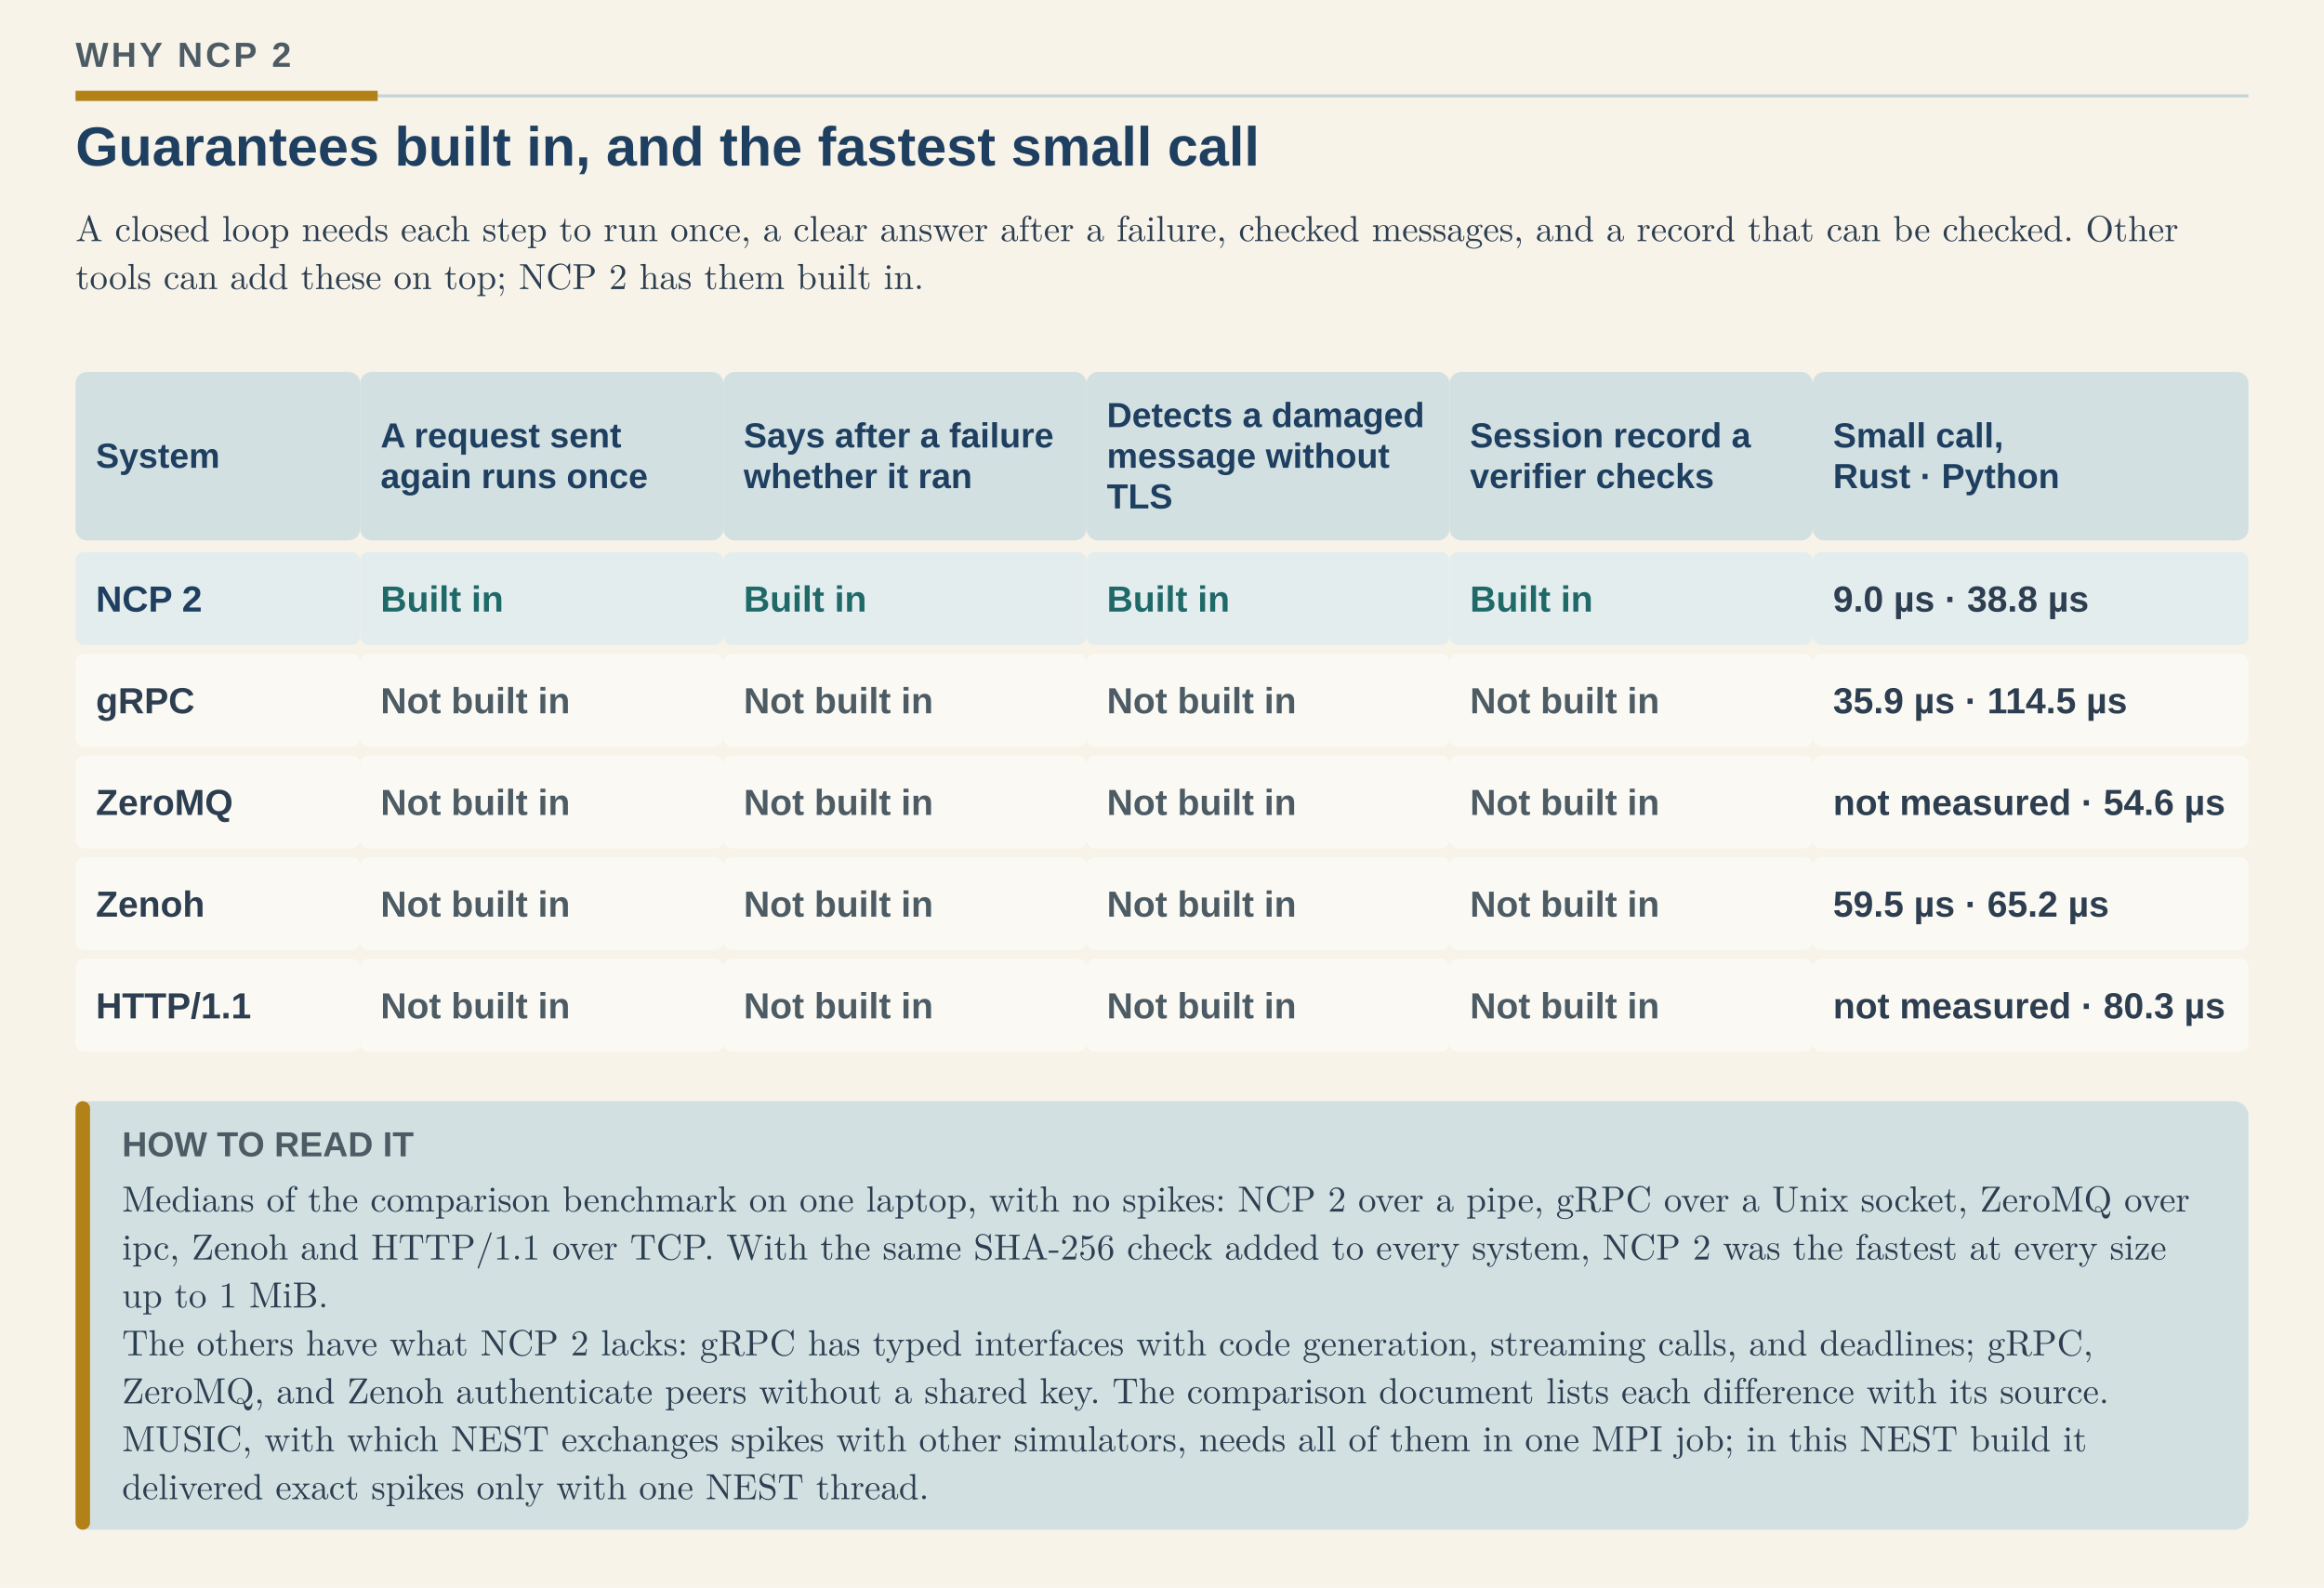
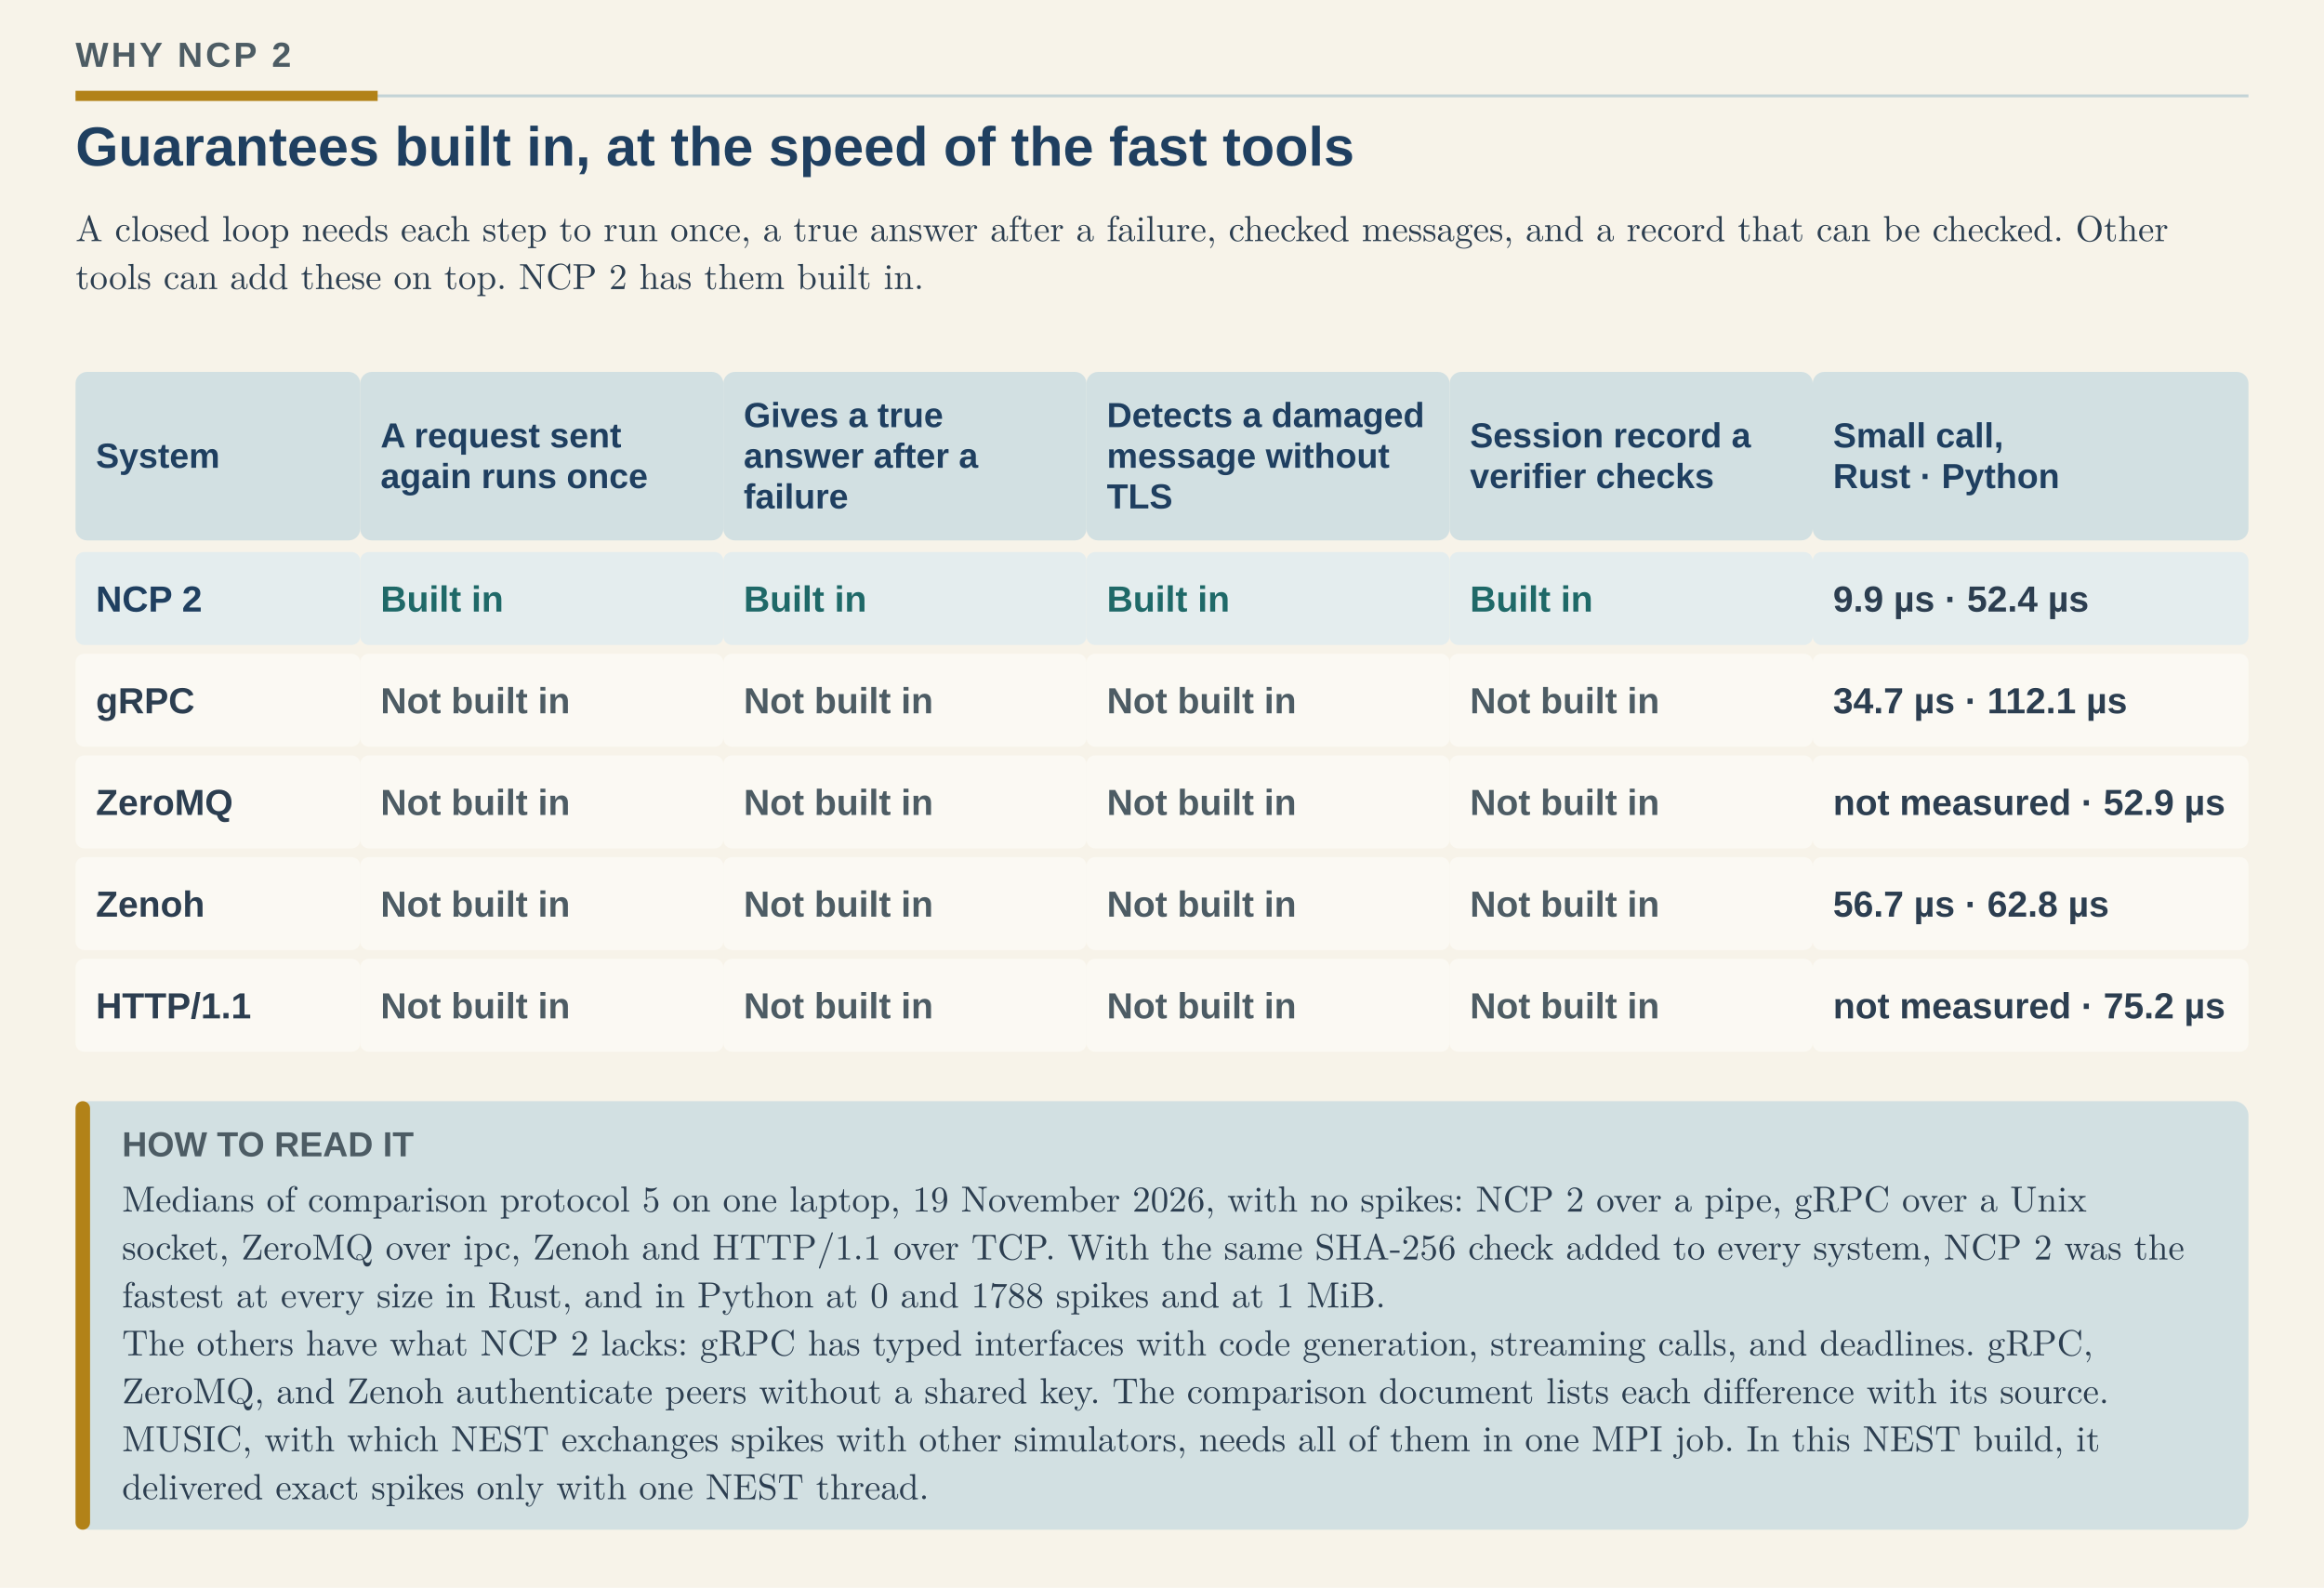
<svg xmlns="http://www.w3.org/2000/svg" xml:lang="en" width="1600" height="1093" viewBox="0 0 1600 1093" role="img" aria-labelledby="ncp2-why-title ncp2-why-desc">
  <defs>
    <style>.s{font-family:'Source Sans Pro', 'Source Sans 3', Arial, 'Liberation Sans', 'Helvetica Neue', Helvetica, sans-serif}.r{font-family:'Latin Modern Roman', 'LM Roman 10', 'Times New Roman', 'Liberation Serif', Times, serif}</style>
    <pattern id="ncp2-why-hatch" width="12" height="12" patternUnits="userSpaceOnUse" patternTransform="rotate(40)">
      <line x1="0" y1="0" x2="0" y2="12" stroke="#B28218" stroke-width="3" />
    </pattern>
  </defs>
  <rect width="1600" height="1093" fill="#F7F3E9" />
  <path d="M52 66 L1548 66" stroke="#C3D3D6" stroke-width="2" fill="none" stroke-linecap="butt" />
  <path d="M52 66 L260 66" stroke="#B28218" stroke-width="7" fill="none" stroke-linecap="butt" />
  <rect x="52" y="256" width="196" height="116" rx="8" fill="#D2E0E2" />
  <rect x="248" y="256" width="250" height="116" rx="8" fill="#D2E0E2" />
  <rect x="498" y="256" width="250" height="116" rx="8" fill="#D2E0E2" />
  <rect x="748" y="256" width="250" height="116" rx="8" fill="#D2E0E2" />
  <rect x="998" y="256" width="250" height="116" rx="8" fill="#D2E0E2" />
  <rect x="1248" y="256" width="300" height="116" rx="8" fill="#D2E0E2" />
  <rect x="52" y="380" width="196" height="64" rx="6" fill="#E4EDEE" />
  <rect x="248" y="380" width="250" height="64" rx="6" fill="#E4EDEE" />
  <rect x="498" y="380" width="250" height="64" rx="6" fill="#E4EDEE" />
  <rect x="748" y="380" width="250" height="64" rx="6" fill="#E4EDEE" />
  <rect x="998" y="380" width="250" height="64" rx="6" fill="#E4EDEE" />
  <rect x="1248" y="380" width="300" height="64" rx="6" fill="#E4EDEE" />
  <rect x="52" y="450" width="196" height="64" rx="6" fill="#FBF9F3" />
  <rect x="248" y="450" width="250" height="64" rx="6" fill="#FBF9F3" />
  <rect x="498" y="450" width="250" height="64" rx="6" fill="#FBF9F3" />
  <rect x="748" y="450" width="250" height="64" rx="6" fill="#FBF9F3" />
  <rect x="998" y="450" width="250" height="64" rx="6" fill="#FBF9F3" />
  <rect x="1248" y="450" width="300" height="64" rx="6" fill="#FBF9F3" />
  <rect x="52" y="520" width="196" height="64" rx="6" fill="#FBF9F3" />
  <rect x="248" y="520" width="250" height="64" rx="6" fill="#FBF9F3" />
  <rect x="498" y="520" width="250" height="64" rx="6" fill="#FBF9F3" />
  <rect x="748" y="520" width="250" height="64" rx="6" fill="#FBF9F3" />
  <rect x="998" y="520" width="250" height="64" rx="6" fill="#FBF9F3" />
  <rect x="1248" y="520" width="300" height="64" rx="6" fill="#FBF9F3" />
  <rect x="52" y="590" width="196" height="64" rx="6" fill="#FBF9F3" />
  <rect x="248" y="590" width="250" height="64" rx="6" fill="#FBF9F3" />
  <rect x="498" y="590" width="250" height="64" rx="6" fill="#FBF9F3" />
  <rect x="748" y="590" width="250" height="64" rx="6" fill="#FBF9F3" />
  <rect x="998" y="590" width="250" height="64" rx="6" fill="#FBF9F3" />
  <rect x="1248" y="590" width="300" height="64" rx="6" fill="#FBF9F3" />
  <rect x="52" y="660" width="196" height="64" rx="6" fill="#FBF9F3" />
  <rect x="248" y="660" width="250" height="64" rx="6" fill="#FBF9F3" />
  <rect x="498" y="660" width="250" height="64" rx="6" fill="#FBF9F3" />
  <rect x="748" y="660" width="250" height="64" rx="6" fill="#FBF9F3" />
  <rect x="998" y="660" width="250" height="64" rx="6" fill="#FBF9F3" />
  <rect x="1248" y="660" width="300" height="64" rx="6" fill="#FBF9F3" />
  <rect x="52" y="758" width="1496" height="295" rx="10" fill="#D2E0E2" />
  <rect x="52" y="758" width="10" height="295" rx="5" fill="#B28218" />
  <text x="52" y="46" class="s" font-size="24" fill="#4D5C64" font-weight="700" letter-spacing="2">WHY NCP 2</text>
-   <text x="52" y="114" class="s" font-size="38" fill="#1F3F60" font-weight="700">Guarantees built in, and the fastest small call</text>
-   <text x="52" y="166" class="r" font-size="25" fill="#2C3E50">A closed loop needs each step to run once, a clear answer after a failure, checked messages, and a record that can be checked. Other</text>
-   <text x="52" y="199" class="r" font-size="25" fill="#2C3E50">tools can add these on top; NCP 2 has them built in.</text>
+   <text x="52" y="114" class="s" font-size="38" fill="#1F3F60" font-weight="700">Guarantees built in, at the speed of the fast tools</text>
+   <text x="52" y="166" class="r" font-size="25" fill="#2C3E50">A closed loop needs each step to run once, a true answer after a failure, checked messages, and a record that can be checked. Other</text>
+   <text x="52" y="199" class="r" font-size="25" fill="#2C3E50">tools can add these on top. NCP 2 has them built in.</text>
  <text x="66" y="322" class="s" font-size="24" fill="#1F3F60" font-weight="700">System</text>
  <text x="262" y="308" class="s" font-size="24" fill="#1F3F60" font-weight="700">A request sent</text>
  <text x="262" y="336" class="s" font-size="24" fill="#1F3F60" font-weight="700">again runs once</text>
-   <text x="512" y="308" class="s" font-size="24" fill="#1F3F60" font-weight="700">Says after a failure</text>
-   <text x="512" y="336" class="s" font-size="24" fill="#1F3F60" font-weight="700">whether it ran</text>
+   <text x="512" y="294" class="s" font-size="24" fill="#1F3F60" font-weight="700">Gives a true</text>
+   <text x="512" y="322" class="s" font-size="24" fill="#1F3F60" font-weight="700">answer after a</text>
+   <text x="512" y="350" class="s" font-size="24" fill="#1F3F60" font-weight="700">failure</text>
  <text x="762" y="294" class="s" font-size="24" fill="#1F3F60" font-weight="700">Detects a damaged</text>
  <text x="762" y="322" class="s" font-size="24" fill="#1F3F60" font-weight="700">message without</text>
  <text x="762" y="350" class="s" font-size="24" fill="#1F3F60" font-weight="700">TLS</text>
  <text x="1012" y="308" class="s" font-size="24" fill="#1F3F60" font-weight="700">Session record a</text>
  <text x="1012" y="336" class="s" font-size="24" fill="#1F3F60" font-weight="700">verifier checks</text>
  <text x="1262" y="308" class="s" font-size="24" fill="#1F3F60" font-weight="700">Small call,</text>
  <text x="1262" y="336" class="s" font-size="24" fill="#1F3F60" font-weight="700">Rust · Python</text>
  <text x="66" y="421" class="s" font-size="25" fill="#1F3F60" font-weight="700">NCP 2</text>
  <text x="262" y="421" class="s" font-size="25" fill="#1F6968" font-weight="700">Built in</text>
  <text x="512" y="421" class="s" font-size="25" fill="#1F6968" font-weight="700">Built in</text>
  <text x="762" y="421" class="s" font-size="25" fill="#1F6968" font-weight="700">Built in</text>
  <text x="1012" y="421" class="s" font-size="25" fill="#1F6968" font-weight="700">Built in</text>
-   <text x="1262" y="421" class="s" font-size="25" fill="#2C3E50" font-weight="600">9.0 µs · 38.8 µs</text>
+   <text x="1262" y="421" class="s" font-size="25" fill="#2C3E50" font-weight="600">9.9 µs · 52.4 µs</text>
  <text x="66" y="491" class="s" font-size="25" fill="#2C3E50" font-weight="600">gRPC</text>
  <text x="262" y="491" class="s" font-size="25" fill="#4D5C64" font-weight="600">Not built in</text>
  <text x="512" y="491" class="s" font-size="25" fill="#4D5C64" font-weight="600">Not built in</text>
  <text x="762" y="491" class="s" font-size="25" fill="#4D5C64" font-weight="600">Not built in</text>
  <text x="1012" y="491" class="s" font-size="25" fill="#4D5C64" font-weight="600">Not built in</text>
-   <text x="1262" y="491" class="s" font-size="25" fill="#2C3E50" font-weight="600">35.9 µs · 114.5 µs</text>
+   <text x="1262" y="491" class="s" font-size="25" fill="#2C3E50" font-weight="600">34.7 µs · 112.1 µs</text>
  <text x="66" y="561" class="s" font-size="25" fill="#2C3E50" font-weight="600">ZeroMQ</text>
  <text x="262" y="561" class="s" font-size="25" fill="#4D5C64" font-weight="600">Not built in</text>
  <text x="512" y="561" class="s" font-size="25" fill="#4D5C64" font-weight="600">Not built in</text>
  <text x="762" y="561" class="s" font-size="25" fill="#4D5C64" font-weight="600">Not built in</text>
  <text x="1012" y="561" class="s" font-size="25" fill="#4D5C64" font-weight="600">Not built in</text>
-   <text x="1262" y="561" class="s" font-size="25" fill="#2C3E50" font-weight="600">not measured · 54.6 µs</text>
+   <text x="1262" y="561" class="s" font-size="25" fill="#2C3E50" font-weight="600">not measured · 52.9 µs</text>
  <text x="66" y="631" class="s" font-size="25" fill="#2C3E50" font-weight="600">Zenoh</text>
  <text x="262" y="631" class="s" font-size="25" fill="#4D5C64" font-weight="600">Not built in</text>
  <text x="512" y="631" class="s" font-size="25" fill="#4D5C64" font-weight="600">Not built in</text>
  <text x="762" y="631" class="s" font-size="25" fill="#4D5C64" font-weight="600">Not built in</text>
  <text x="1012" y="631" class="s" font-size="25" fill="#4D5C64" font-weight="600">Not built in</text>
-   <text x="1262" y="631" class="s" font-size="25" fill="#2C3E50" font-weight="600">59.5 µs · 65.2 µs</text>
+   <text x="1262" y="631" class="s" font-size="25" fill="#2C3E50" font-weight="600">56.7 µs · 62.8 µs</text>
  <text x="66" y="701" class="s" font-size="25" fill="#2C3E50" font-weight="600">HTTP/1.1</text>
  <text x="262" y="701" class="s" font-size="25" fill="#4D5C64" font-weight="600">Not built in</text>
  <text x="512" y="701" class="s" font-size="25" fill="#4D5C64" font-weight="600">Not built in</text>
  <text x="762" y="701" class="s" font-size="25" fill="#4D5C64" font-weight="600">Not built in</text>
  <text x="1012" y="701" class="s" font-size="25" fill="#4D5C64" font-weight="600">Not built in</text>
-   <text x="1262" y="701" class="s" font-size="25" fill="#2C3E50" font-weight="600">not measured · 80.3 µs</text>
+   <text x="1262" y="701" class="s" font-size="25" fill="#2C3E50" font-weight="600">not measured · 75.2 µs</text>
  <text x="84" y="796" class="s" font-size="24" fill="#4D5C64" font-weight="600">HOW TO READ IT</text>
-   <text x="84" y="834" class="r" font-size="25" fill="#2C3E50">Medians of the comparison benchmark on one laptop, with no spikes: NCP 2 over a pipe, gRPC over a Unix socket, ZeroMQ over</text>
-   <text x="84" y="867" class="r" font-size="25" fill="#2C3E50">ipc, Zenoh and HTTP/1.1 over TCP. With the same SHA-256 check added to every system, NCP 2 was the fastest at every size</text>
-   <text x="84" y="900" class="r" font-size="25" fill="#2C3E50">up to 1 MiB.</text>
-   <text x="84" y="933" class="r" font-size="25" fill="#2C3E50">The others have what NCP 2 lacks: gRPC has typed interfaces with code generation, streaming calls, and deadlines; gRPC,</text>
+   <text x="84" y="834" class="r" font-size="25" fill="#2C3E50">Medians of comparison protocol 5 on one laptop, 19 November 2026, with no spikes: NCP 2 over a pipe, gRPC over a Unix</text>
+   <text x="84" y="867" class="r" font-size="25" fill="#2C3E50">socket, ZeroMQ over ipc, Zenoh and HTTP/1.1 over TCP. With the same SHA-256 check added to every system, NCP 2 was the</text>
+   <text x="84" y="900" class="r" font-size="25" fill="#2C3E50">fastest at every size in Rust, and in Python at 0 and 1788 spikes and at 1 MiB.</text>
+   <text x="84" y="933" class="r" font-size="25" fill="#2C3E50">The others have what NCP 2 lacks: gRPC has typed interfaces with code generation, streaming calls, and deadlines. gRPC,</text>
  <text x="84" y="966" class="r" font-size="25" fill="#2C3E50">ZeroMQ, and Zenoh authenticate peers without a shared key. The comparison document lists each difference with its source.</text>
-   <text x="84" y="999" class="r" font-size="25" fill="#2C3E50">MUSIC, with which NEST exchanges spikes with other simulators, needs all of them in one MPI job; in this NEST build it</text>
+   <text x="84" y="999" class="r" font-size="25" fill="#2C3E50">MUSIC, with which NEST exchanges spikes with other simulators, needs all of them in one MPI job. In this NEST build, it</text>
  <text x="84" y="1032" class="r" font-size="25" fill="#2C3E50">delivered exact spikes only with one NEST thread.</text>
</svg>
